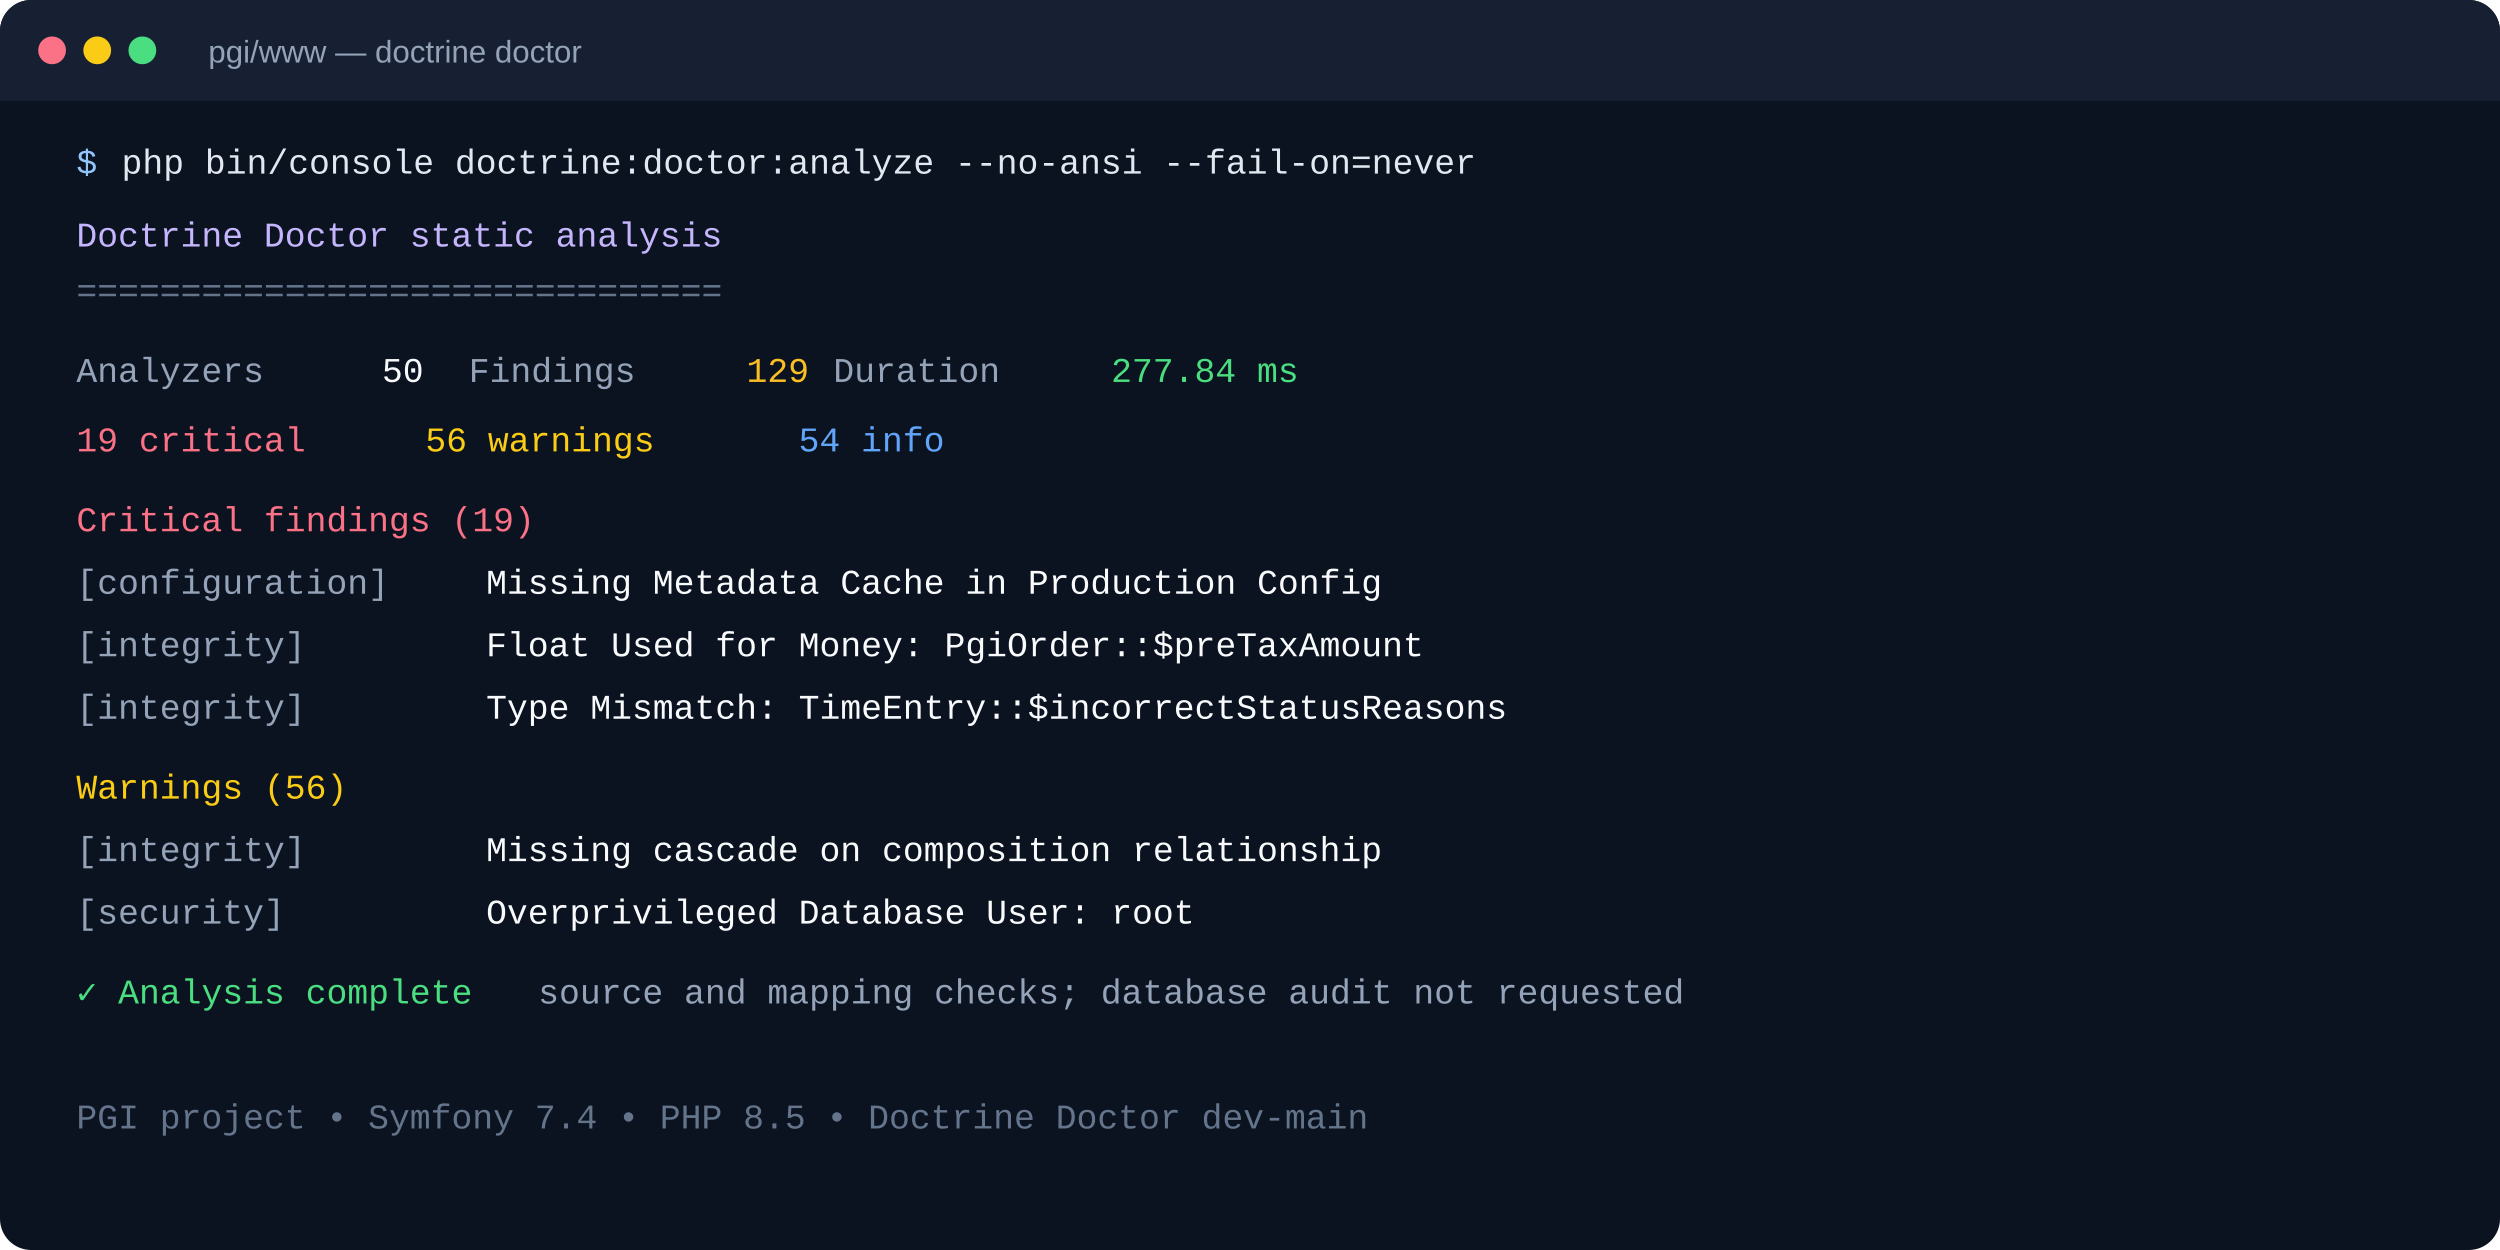
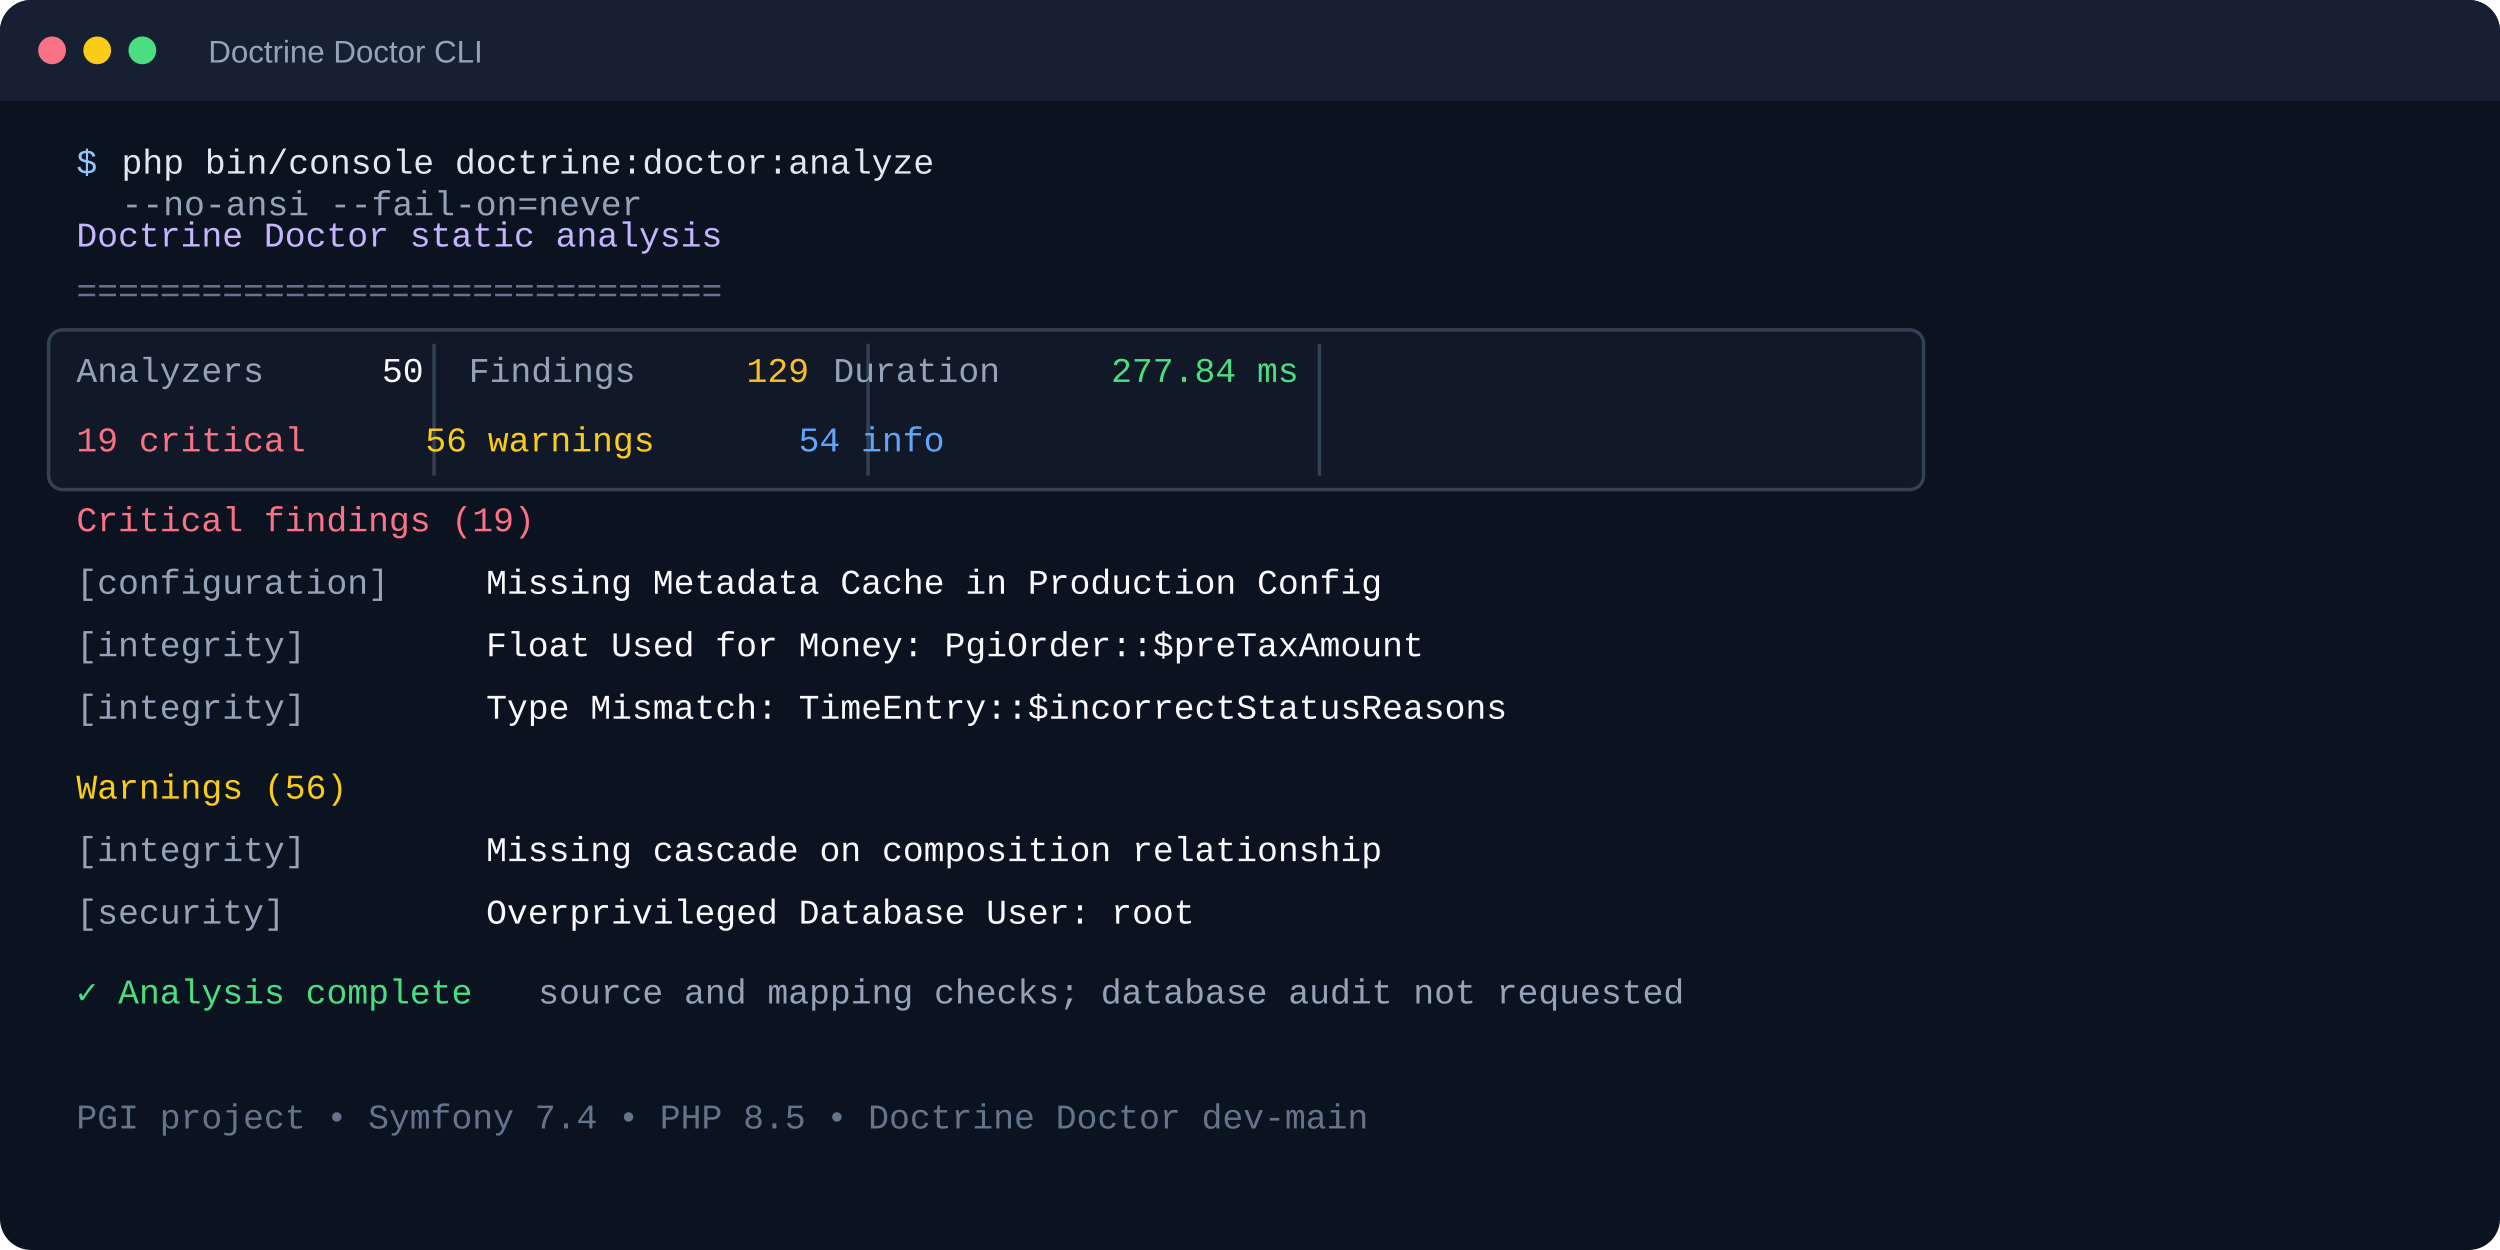
<svg xmlns="http://www.w3.org/2000/svg" viewBox="0 0 1440 720" role="img" aria-labelledby="title desc">
  <rect width="1440" height="720" rx="18" fill="#0b1220" />
  <rect width="1440" height="58" rx="18" fill="#172033" />
  <rect y="40" width="1440" height="18" fill="#172033" />
  <circle cx="30" cy="29" r="8" fill="#fb7185" />
  <circle cx="56" cy="29" r="8" fill="#facc15" />
  <circle cx="82" cy="29" r="8" fill="#4ade80" />
-   <text x="120" y="36" fill="#94a3b8" font-family="Arial, Helvetica, sans-serif" font-size="18">pgi/www — doctrine doctor</text>
+   <text x="120" y="36" fill="#94a3b8" font-family="Arial, Helvetica, sans-serif" font-size="18">Doctrine Doctor CLI</text>
  <g font-family="SFMono-Regular, Consolas, Liberation Mono, monospace" font-size="20">
    <text x="44" y="100" fill="#93c5fd">$</text>
-     <text x="70" y="100" fill="#e2e8f0">php bin/console doctrine:doctor:analyze --no-ansi --fail-on=never</text>
+     <text x="70" y="100" fill="#e2e8f0">php bin/console doctrine:doctor:analyze</text>
+     <text x="70" y="124" fill="#94a3b8">--no-ansi --fail-on=never</text>
    <text x="44" y="142" fill="#c4b5fd">Doctrine Doctor static analysis</text>
    <text x="44" y="174" fill="#64748b">===============================</text>
+     <rect x="28" y="190" width="1080" height="92" rx="8" fill="#111827" stroke="#334155" stroke-width="2" />
+     <path d="M250 198V274 M500 198V274 M760 198V274" stroke="#334155" stroke-width="2" />
    <text x="44" y="220" fill="#94a3b8">Analyzers</text>
    <text x="220" y="220" fill="#f8fafc">50</text>
    <text x="270" y="220" fill="#94a3b8">Findings</text>
    <text x="430" y="220" fill="#fbbf24">129</text>
    <text x="480" y="220" fill="#94a3b8">Duration</text>
    <text x="640" y="220" fill="#4ade80">277.84 ms</text>
    <text x="44" y="260" fill="#fb7185">19 critical</text>
    <text x="245" y="260" fill="#facc15">56 warnings</text>
    <text x="460" y="260" fill="#60a5fa">54 info</text>
    <text x="44" y="306" fill="#fb7185">Critical findings (19)</text>
    <text x="44" y="342" fill="#94a3b8">[configuration]</text>
    <text x="280" y="342" fill="#f8fafc">Missing Metadata Cache in Production Config</text>
    <text x="44" y="378" fill="#94a3b8">[integrity]</text>
    <text x="280" y="378" fill="#f8fafc">Float Used for Money: PgiOrder::$preTaxAmount</text>
    <text x="44" y="414" fill="#94a3b8">[integrity]</text>
    <text x="280" y="414" fill="#f8fafc">Type Mismatch: TimeEntry::$incorrectStatusReasons</text>
    <text x="44" y="460" fill="#facc15">Warnings (56)</text>
    <text x="44" y="496" fill="#94a3b8">[integrity]</text>
    <text x="280" y="496" fill="#f8fafc">Missing cascade on composition relationship</text>
    <text x="44" y="532" fill="#94a3b8">[security]</text>
    <text x="280" y="532" fill="#f8fafc">Overprivileged Database User: root</text>
    <text x="44" y="578" fill="#4ade80">✓ Analysis complete</text>
    <text x="310" y="578" fill="#94a3b8">source and mapping checks; database audit not requested</text>
    <text x="44" y="650" fill="#64748b">PGI project • Symfony 7.4 • PHP 8.5 • Doctrine Doctor dev-main</text>
  </g>
</svg>
